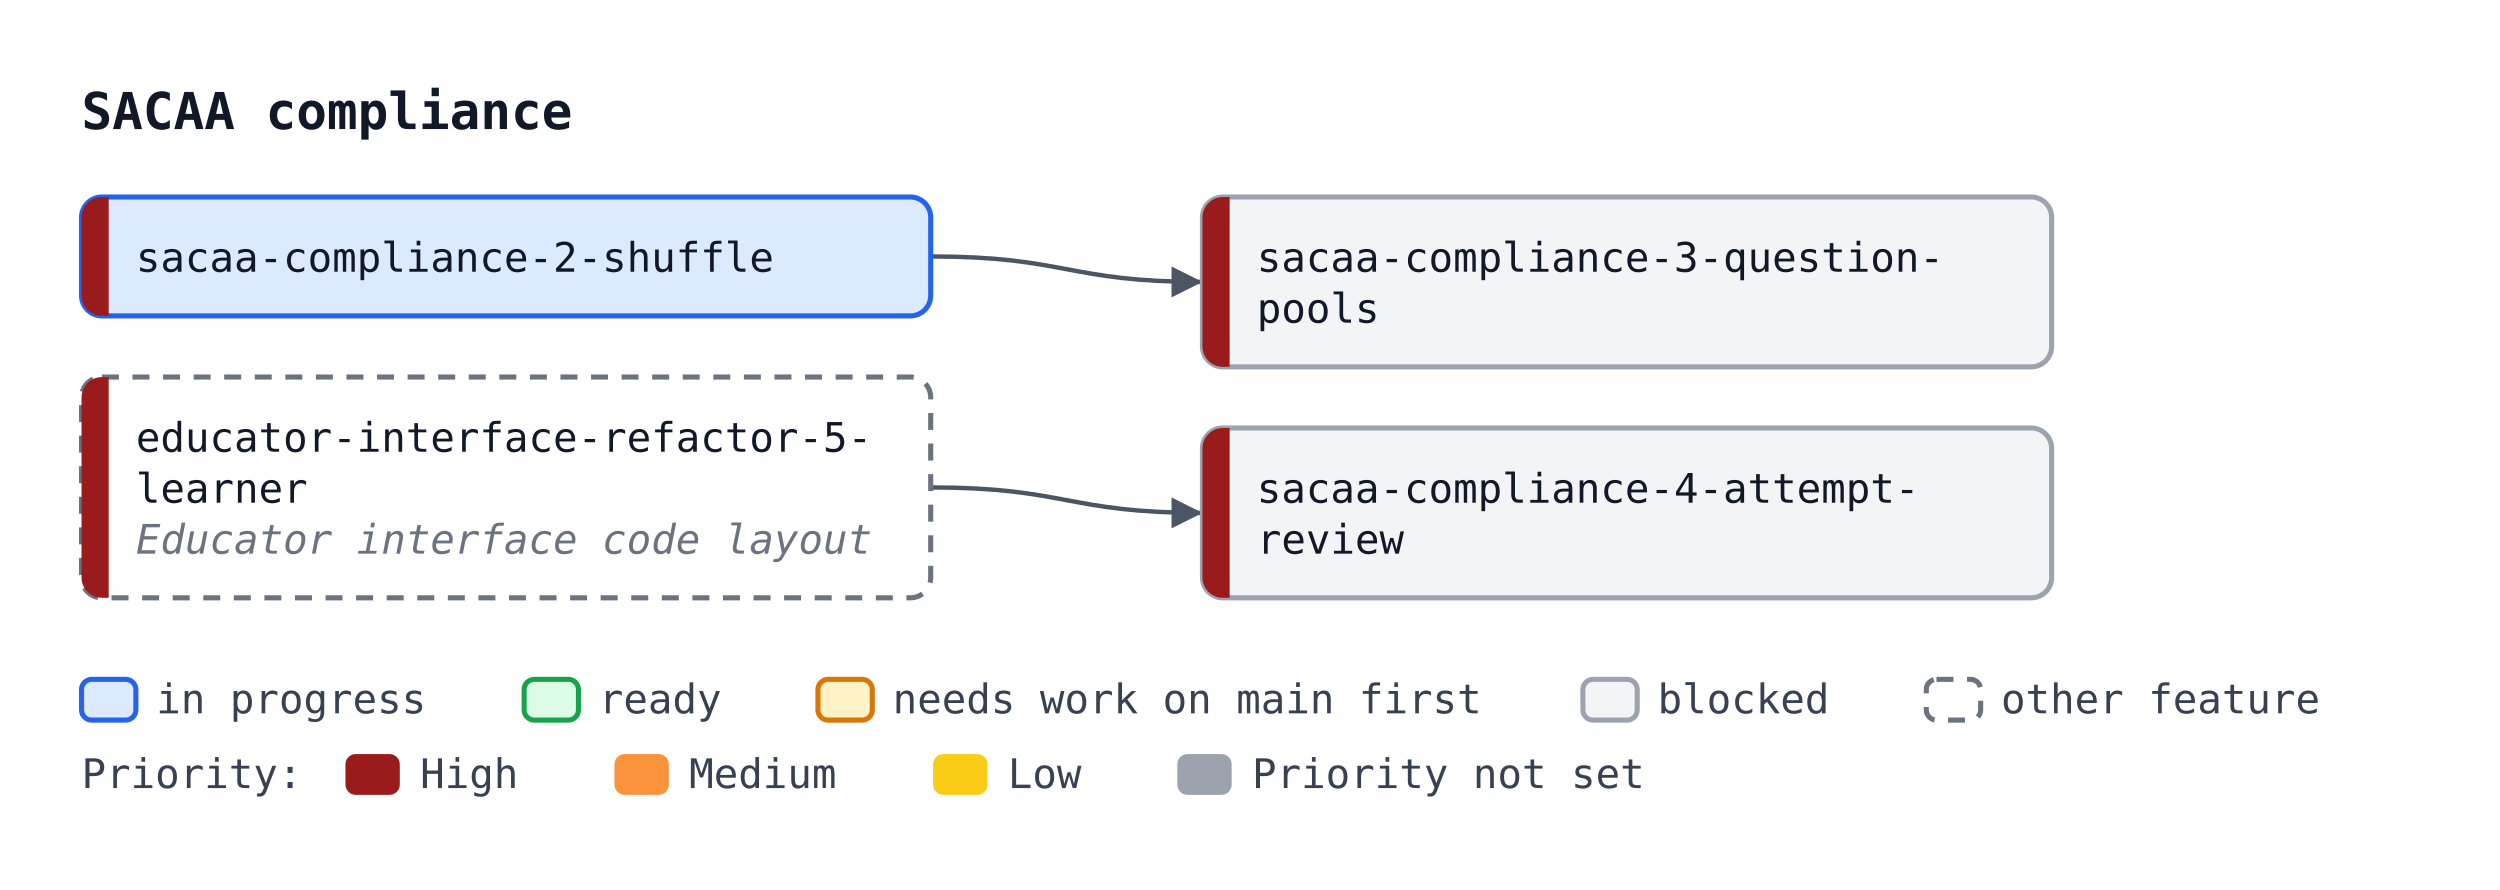
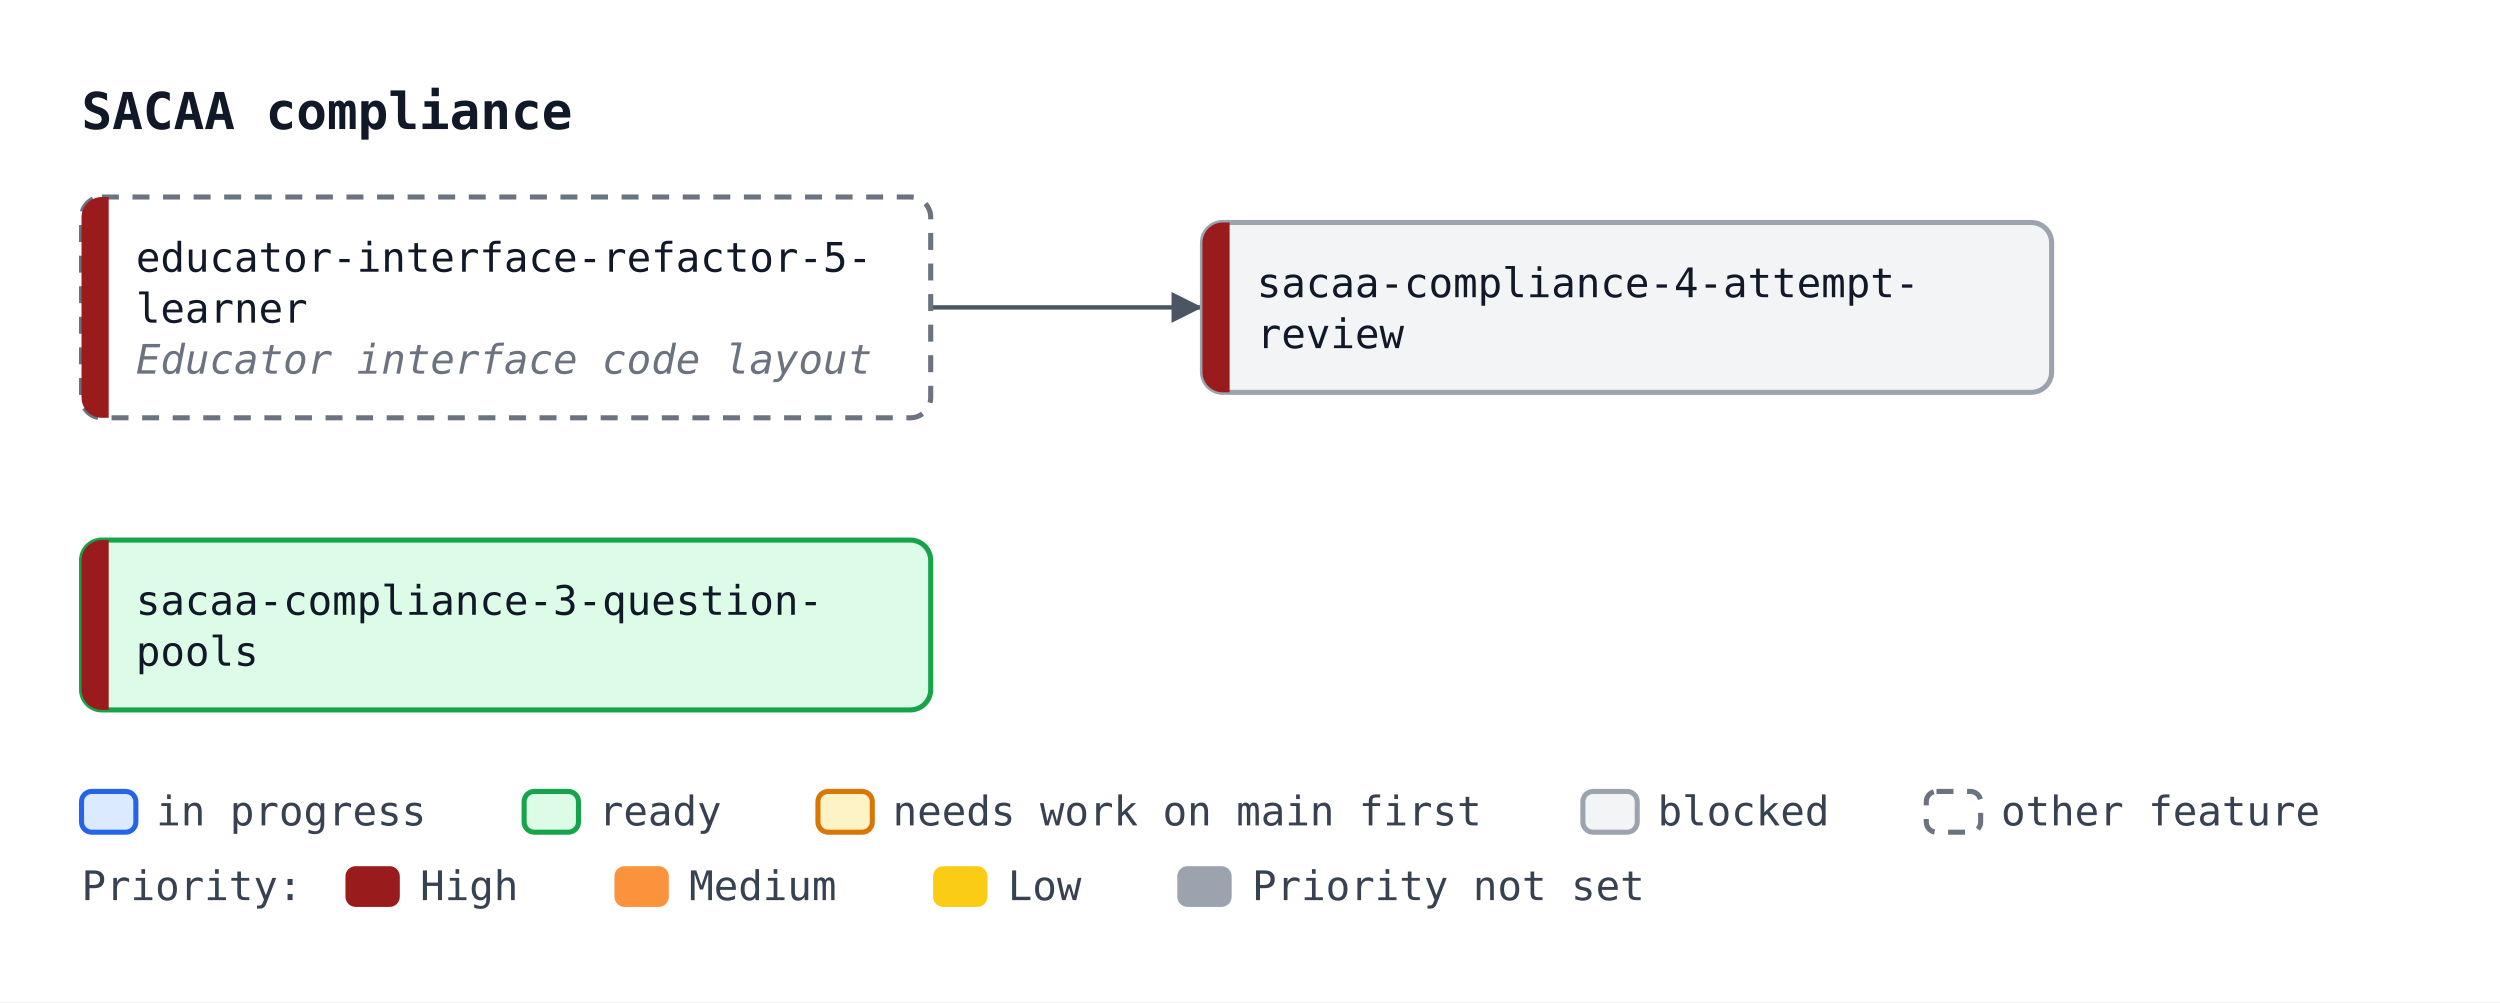
- <svg xmlns="http://www.w3.org/2000/svg" width="736" height="262" viewBox="0 0 736 262" font-family="ui-monospace, SFMono-Regular, Menlo, Consolas, monospace" font-size="12">
+ <svg xmlns="http://www.w3.org/2000/svg" width="736" height="295" viewBox="0 0 736 295" font-family="ui-monospace, SFMono-Regular, Menlo, Consolas, monospace" font-size="12">
  <defs>
    <marker id="arrow" viewBox="0 0 10 10" refX="10" refY="5" markerWidth="7" markerHeight="7" orient="auto-start-reverse">
      <path d="M0,0 L10,5 L0,10 z" fill="#4b5563" />
    </marker>
  </defs>
-   <rect width="736" height="262" fill="#ffffff" />
+   <rect width="736" height="295" fill="#ffffff" />
  <text x="24" y="38" font-size="15" font-weight="bold" fill="#111827">SACAA compliance</text>
-   <path d="M274.0,75.5 C314.0,75.5 314.0,83.0 354.0,83.0" fill="none" stroke="#4b5563" stroke-width="1.3" marker-end="url(#arrow)" />
-   <path d="M274.0,143.5 C314.0,143.5 314.0,151.0 354.0,151.0" fill="none" stroke="#4b5563" stroke-width="1.3" marker-end="url(#arrow)" />
-   <rect x="24.0" y="58.0" width="250" height="35" rx="6" fill="#dbeafe" stroke="#2563eb" stroke-width="1.5" />
-   <path d="M32.0,58.0 H30.0 A6,6 0 0 0 24.0,64.0 V87.0 A6,6 0 0 0 30.0,93.0 H32.0 Z" fill="#991b1b" />
-   <text x="40.0" y="80.0" fill="#111827">sacaa-compliance-2-shuffle</text>
-   <rect x="354.0" y="58.0" width="250" height="50" rx="6" fill="#f3f4f6" stroke="#9ca3af" stroke-width="1.5" />
-   <path d="M362.0,58.0 H360.0 A6,6 0 0 0 354.0,64.0 V102.0 A6,6 0 0 0 360.0,108.0 H362.0 Z" fill="#991b1b" />
-   <text x="370.0" y="80.0" fill="#111827">sacaa-compliance-3-question-</text>
-   <text x="370.0" y="95.0" fill="#111827">pools</text>
-   <rect x="354.0" y="126.0" width="250" height="50" rx="6" fill="#f3f4f6" stroke="#9ca3af" stroke-width="1.5" />
-   <path d="M362.0,126.0 H360.0 A6,6 0 0 0 354.0,132.0 V170.0 A6,6 0 0 0 360.0,176.0 H362.0 Z" fill="#991b1b" />
-   <text x="370.0" y="148.0" fill="#111827">sacaa-compliance-4-attempt-</text>
-   <text x="370.0" y="163.0" fill="#111827">review</text>
-   <rect x="24.0" y="111.0" width="250" height="65" rx="6" fill="#ffffff" stroke="#6b7280" stroke-width="1.5" stroke-dasharray="5 4" />
-   <path d="M32.0,111.0 H30.0 A6,6 0 0 0 24.0,117.0 V170.0 A6,6 0 0 0 30.0,176.0 H32.0 Z" fill="#991b1b" />
-   <text x="40.0" y="133.0" fill="#111827">educator-interface-refactor-5-</text>
-   <text x="40.0" y="148.0" fill="#111827">learner</text>
-   <text x="40.0" y="163.0" fill="#6b7280" font-style="italic">Educator interface code layout</text>
-   <rect x="24.0" y="200" width="16" height="12" rx="3" fill="#dbeafe" stroke="#2563eb" stroke-width="1.5" />
-   <text x="46.0" y="210" fill="#374151">in progress</text>
-   <rect x="154.3" y="200" width="16" height="12" rx="3" fill="#dcfce7" stroke="#16a34a" stroke-width="1.5" />
-   <text x="176.3" y="210" fill="#374151">ready</text>
-   <rect x="240.8" y="200" width="16" height="12" rx="3" fill="#fef3c7" stroke="#d97706" stroke-width="1.5" />
-   <text x="262.8" y="210" fill="#374151">needs work on main first</text>
-   <rect x="466.0" y="200" width="16" height="12" rx="3" fill="#f3f4f6" stroke="#9ca3af" stroke-width="1.5" />
-   <text x="488.0" y="210" fill="#374151">blocked</text>
-   <rect x="567.1" y="200" width="16" height="12" rx="3" fill="#ffffff" stroke="#6b7280" stroke-width="1.5" stroke-dasharray="5 4" />
-   <text x="589.1" y="210" fill="#374151">other feature</text>
-   <text x="24" y="232" fill="#374151">Priority:</text>
-   <rect x="101.7" y="222" width="16" height="12" rx="3" fill="#991b1b" />
-   <text x="123.7" y="232" fill="#374151">High</text>
-   <rect x="180.9" y="222" width="16" height="12" rx="3" fill="#fb923c" />
-   <text x="202.9" y="232" fill="#374151">Medium</text>
-   <rect x="274.7" y="222" width="16" height="12" rx="3" fill="#facc15" />
-   <text x="296.7" y="232" fill="#374151">Low</text>
-   <rect x="346.6" y="222" width="16" height="12" rx="3" fill="#9ca3af" />
-   <text x="368.6" y="232" fill="#374151">Priority not set</text>
+   <path d="M274.0,90.5 C314.0,90.5 314.0,90.5 354.0,90.5" fill="none" stroke="#4b5563" stroke-width="1.3" marker-end="url(#arrow)" />
+   <rect x="354.0" y="65.5" width="250" height="50" rx="6" fill="#f3f4f6" stroke="#9ca3af" stroke-width="1.5" />
+   <path d="M362.0,65.5 H360.0 A6,6 0 0 0 354.0,71.5 V109.5 A6,6 0 0 0 360.0,115.5 H362.0 Z" fill="#991b1b" />
+   <text x="370.0" y="87.5" fill="#111827">sacaa-compliance-4-attempt-</text>
+   <text x="370.0" y="102.5" fill="#111827">review</text>
+   <rect x="24.0" y="58.0" width="250" height="65" rx="6" fill="#ffffff" stroke="#6b7280" stroke-width="1.5" stroke-dasharray="5 4" />
+   <path d="M32.0,58.0 H30.0 A6,6 0 0 0 24.0,64.0 V117.0 A6,6 0 0 0 30.0,123.0 H32.0 Z" fill="#991b1b" />
+   <text x="40.0" y="80.0" fill="#111827">educator-interface-refactor-5-</text>
+   <text x="40.0" y="95.0" fill="#111827">learner</text>
+   <text x="40.0" y="110.0" fill="#6b7280" font-style="italic">Educator interface code layout</text>
+   <rect x="24.0" y="159.0" width="250" height="50" rx="6" fill="#dcfce7" stroke="#16a34a" stroke-width="1.5" />
+   <path d="M32.0,159.0 H30.0 A6,6 0 0 0 24.0,165.0 V203.0 A6,6 0 0 0 30.0,209.0 H32.0 Z" fill="#991b1b" />
+   <text x="40.0" y="181.0" fill="#111827">sacaa-compliance-3-question-</text>
+   <text x="40.0" y="196.0" fill="#111827">pools</text>
+   <rect x="24.0" y="233" width="16" height="12" rx="3" fill="#dbeafe" stroke="#2563eb" stroke-width="1.5" />
+   <text x="46.0" y="243" fill="#374151">in progress</text>
+   <rect x="154.3" y="233" width="16" height="12" rx="3" fill="#dcfce7" stroke="#16a34a" stroke-width="1.5" />
+   <text x="176.3" y="243" fill="#374151">ready</text>
+   <rect x="240.8" y="233" width="16" height="12" rx="3" fill="#fef3c7" stroke="#d97706" stroke-width="1.5" />
+   <text x="262.8" y="243" fill="#374151">needs work on main first</text>
+   <rect x="466.0" y="233" width="16" height="12" rx="3" fill="#f3f4f6" stroke="#9ca3af" stroke-width="1.5" />
+   <text x="488.0" y="243" fill="#374151">blocked</text>
+   <rect x="567.1" y="233" width="16" height="12" rx="3" fill="#ffffff" stroke="#6b7280" stroke-width="1.5" stroke-dasharray="5 4" />
+   <text x="589.1" y="243" fill="#374151">other feature</text>
+   <text x="24" y="265" fill="#374151">Priority:</text>
+   <rect x="101.7" y="255" width="16" height="12" rx="3" fill="#991b1b" />
+   <text x="123.7" y="265" fill="#374151">High</text>
+   <rect x="180.9" y="255" width="16" height="12" rx="3" fill="#fb923c" />
+   <text x="202.9" y="265" fill="#374151">Medium</text>
+   <rect x="274.7" y="255" width="16" height="12" rx="3" fill="#facc15" />
+   <text x="296.7" y="265" fill="#374151">Low</text>
+   <rect x="346.6" y="255" width="16" height="12" rx="3" fill="#9ca3af" />
+   <text x="368.6" y="265" fill="#374151">Priority not set</text>
</svg>
